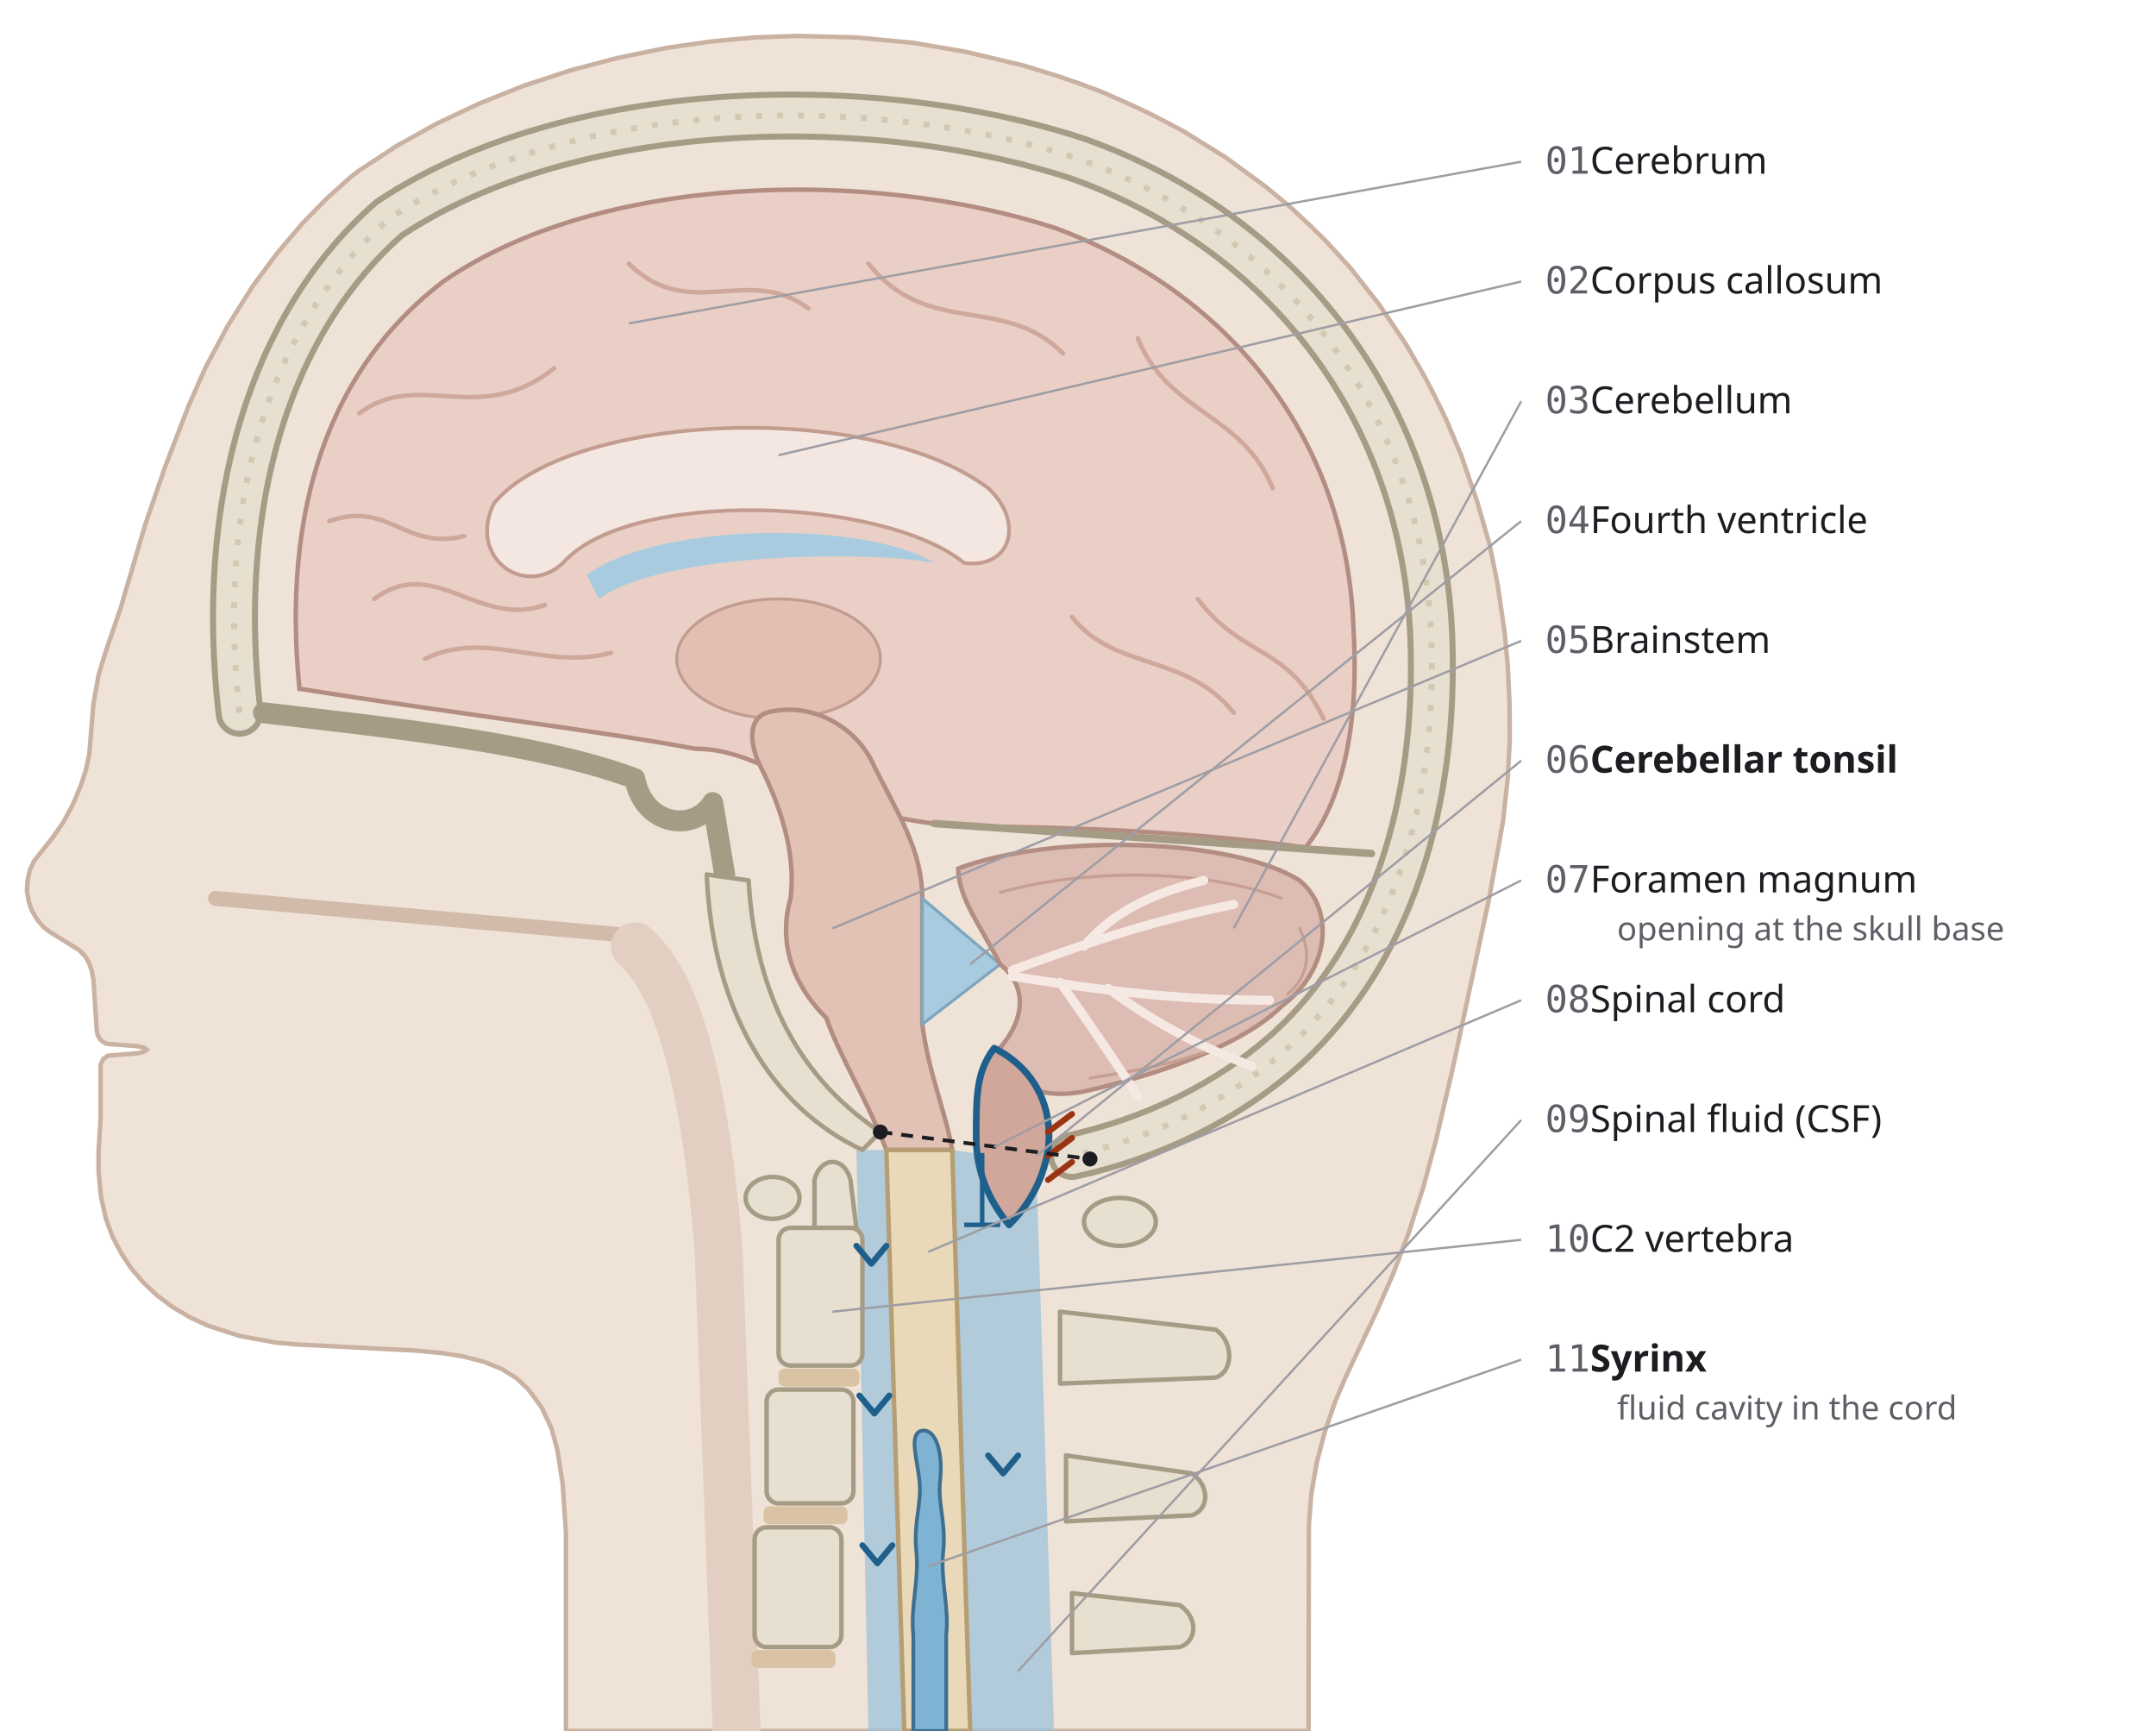
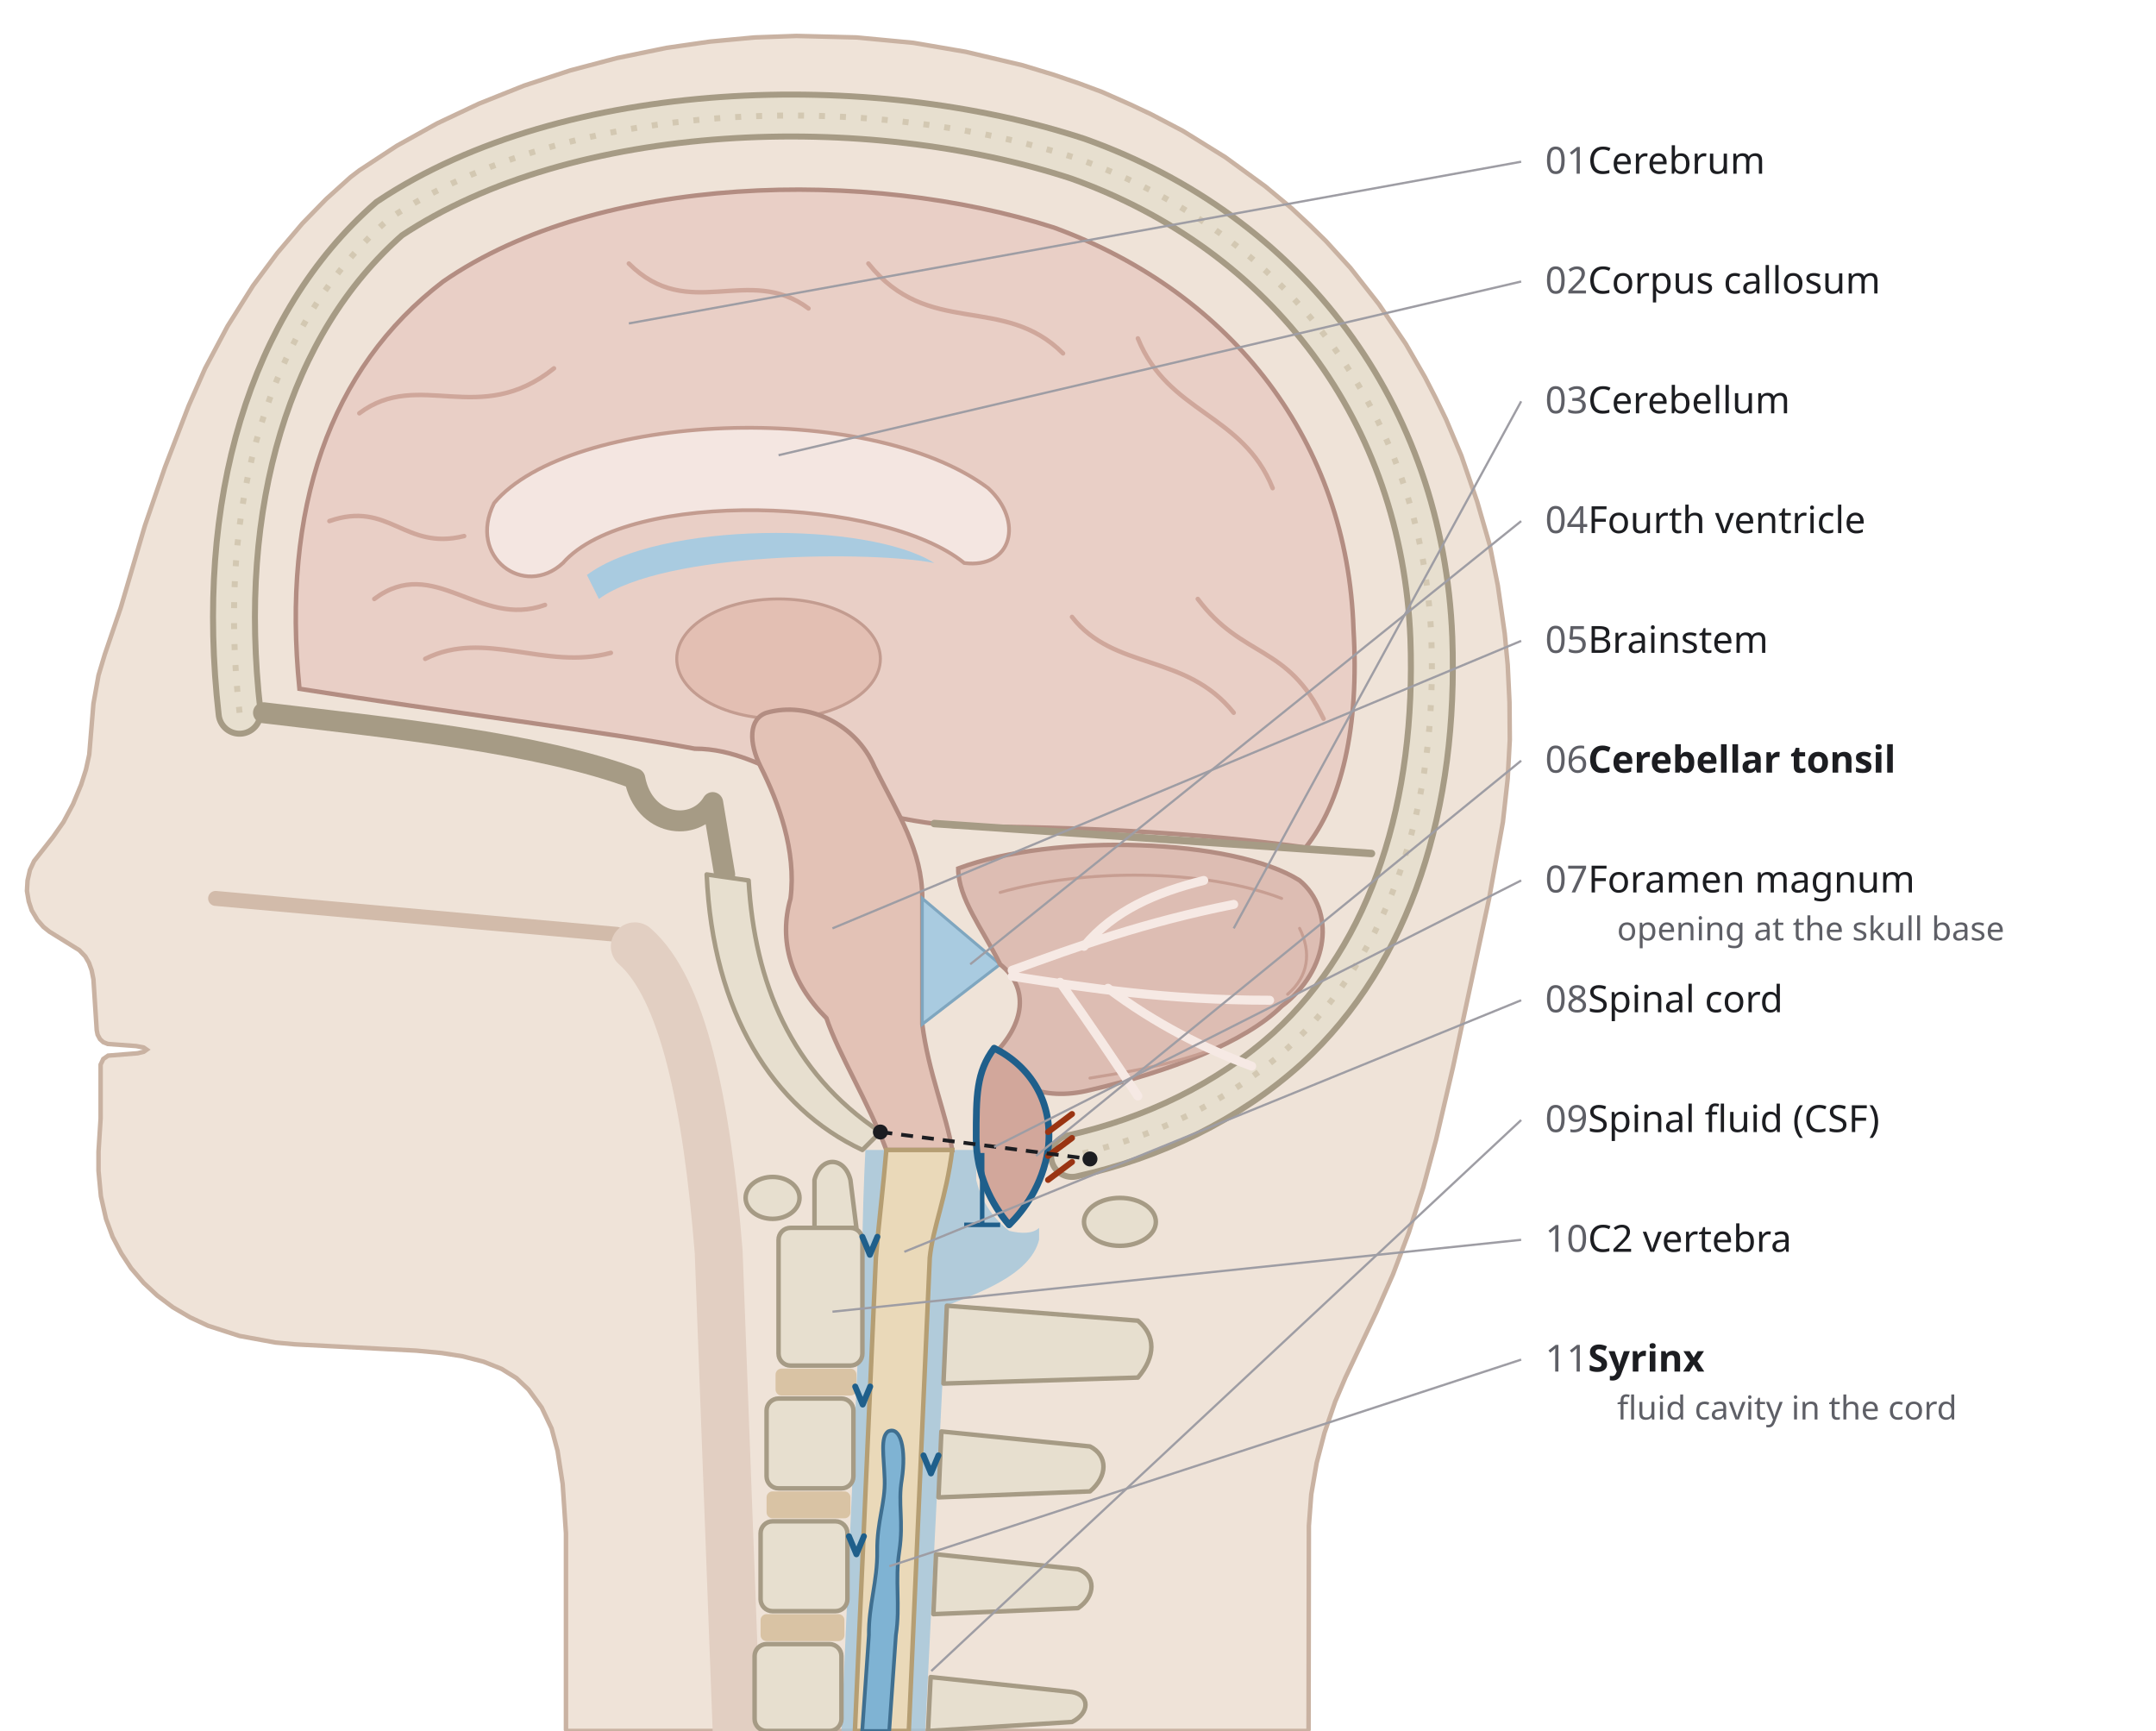
- <svg xmlns="http://www.w3.org/2000/svg" width="1440" height="1156" viewBox="40 62 720 578" font-family="IBM Plex Sans, system-ui, sans-serif" role="img" aria-label="Midline section, syrinx">
-   <path d="M306 74 L292 74.5 L277 75.9 L262.5 78 L246 81.4 L230.5 85.5 L215 90.6 L200 96.6 L186 103.2 L172.5 110.7 L160 118.9 L157 121.2 L148.9 128.5 L141 136.6 L132.6 146.5 L124.5 157.4 L116 170.9 L108.5 185 L103 197.5 L95.1 218 L88.4 237.5 L80.3 265 L75 280.5 L72.9 287.5 L71.2 297 L69.8 314 L68.7 319 L67.1 324 L64.4 330.5 L61.2 336.5 L57.7 341.5 L51.4 349.5 L50 352.5 L49.2 356 L49 359.5 L49.6 363 L50.6 366 L52.5 369.2 L54.5 371.5 L56.5 373.1 L66.5 379.3 L68.5 381.4 L69.7 383.5 L70.6 386 L71.2 389 L72.3 406 L72.6 407.5 L73.4 409 L74.5 410 L76 410.6 L85.5 411.3 L88 411.8 L89 412.5 L88 413.2 L86 413.7 L76.1 414.5 L74.5 415.6 L73.6 417.5 L73.6 435.5 L72.9 446.5 L72.9 453 L73.7 461.5 L75.4 469 L77.6 475 L80.5 480.5 L83.8 485.5 L88 490.4 L92.5 494.6 L97.7 498.5 L103.5 501.9 L109.5 504.7 L120 508.1 L132 510.3 L138.5 510.9 L179 513 L187.5 513.8 L194.5 514.9 L201.5 516.7 L207.5 519.1 L212.5 522.2 L216.5 526 L220.9 532 L224.2 539 L226.2 546.5 L227.9 557.5 L229 574 L229 639.5 L229.5 640 L476.5 640 L477 639.5 L477.1 571.5 L477.9 561 L479.7 550.5 L482.3 540.5 L485.9 530 L489.3 522 L499.7 500 L505.2 487.5 L510.5 473.5 L515.3 458.5 L519.6 442.5 L525.2 418.5 L537.3 362 L541.9 336.5 L543.5 322 L544.2 309 L544.1 296.5 L543.5 284 L542.5 273.5 L540.2 257.5 L537.5 244 L533.3 229.5 L528 214.1 L522.9 202 L519.5 195 L515.9 188 L509.5 176.9 L500.5 163.6 L491 151.5 L482.8 142.5 L477.5 137.3 L471.3 131.5 L462.5 124.2 L449.2 114.5 L435 105.7 L424.5 100.2 L417.5 96.9 L408 92.7 L400.5 89.9 L392 87 L381.5 83.8 L362.5 79.3 L345 76.3 L326 74.5 L306 74 Z" fill="#EFE3D8" stroke="#C9B2A2" stroke-width="1.5" />
+ <svg xmlns="http://www.w3.org/2000/svg" width="1440" height="1156" font-family="IBM Plex Sans, system-ui, sans-serif" viewBox="40 62 720 578" role="img" aria-label="Midline section of the head and neck, Chiari I with a syrinx, a fluid-filled cavity inside the spinal cord">
+   <path class="fig-skin" d="M306 74 L292 74.5 L277 75.9 L262.5 78 L246 81.4 L230.5 85.5 L215 90.6 L200 96.6 L186 103.2 L172.5 110.7 L160 118.9 L157 121.2 L148.9 128.5 L141 136.6 L132.6 146.5 L124.5 157.4 L116 170.9 L108.5 185 L103 197.5 L95.1 218 L88.4 237.5 L80.3 265 L75 280.5 L72.9 287.5 L71.2 297 L69.8 314 L68.7 319 L67.1 324 L64.4 330.5 L61.2 336.5 L57.7 341.5 L51.4 349.5 L50 352.5 L49.2 356 L49 359.5 L49.6 363 L50.6 366 L52.5 369.2 L54.5 371.5 L56.5 373.1 L66.5 379.3 L68.5 381.4 L69.7 383.5 L70.6 386 L71.2 389 L72.3 406 L72.6 407.5 L73.4 409 L74.5 410 L76 410.6 L85.5 411.3 L88 411.8 L89 412.5 L88 413.2 L86 413.7 L76.1 414.5 L74.5 415.6 L73.6 417.5 L73.6 435.5 L72.9 446.5 L72.9 453 L73.7 461.5 L75.4 469 L77.6 475 L80.5 480.5 L83.8 485.5 L88 490.4 L92.5 494.6 L97.7 498.5 L103.5 501.9 L109.5 504.7 L120 508.1 L132 510.3 L138.5 510.9 L179 513 L187.5 513.8 L194.5 514.9 L201.5 516.7 L207.5 519.1 L212.5 522.2 L216.5 526 L220.9 532 L224.2 539 L226.2 546.5 L227.9 557.5 L229 574 L229 639.5 L229.5 640 L476.5 640 L477 639.5 L477.1 571.5 L477.9 561 L479.7 550.5 L482.3 540.5 L485.9 530 L489.3 522 L499.7 500 L505.2 487.5 L510.5 473.5 L515.3 458.5 L519.6 442.5 L525.2 418.5 L537.3 362 L541.9 336.5 L543.5 322 L544.2 309 L544.1 296.5 L543.5 284 L542.5 273.5 L540.2 257.5 L537.5 244 L533.3 229.5 L528 214.1 L522.9 202 L519.5 195 L515.9 188 L509.5 176.9 L500.5 163.6 L491 151.5 L482.8 142.5 L477.5 137.3 L471.3 131.5 L462.5 124.2 L449.2 114.5 L435 105.7 L424.5 100.2 L417.5 96.9 L408 92.7 L400.5 89.9 L392 87 L381.5 83.8 L362.5 79.3 L345 76.3 L326 74.5 L306 74 Z" fill="#EFE3D8" stroke="#C9B2A2" stroke-width="1.5" />
  <path d="M112 362 L246 374" fill="none" stroke="#D2BBAA" stroke-width="5" stroke-linecap="round" />
  <path d="M252 378 C268 392 276 430 280 480 L286 640" fill="none" stroke="#E2CFC2" stroke-width="16" stroke-linecap="round" />
-   <path d="M326 446 L336 446 L342 640 L330 640 Z" fill="#9CC3DA" fill-opacity="0.75" />
-   <path d="M358 446 L386 450 C388 510 390 580 392 640 L364 640 C362 580 360 510 358 446 Z" fill="#9CC3DA" fill-opacity="0.75" />
+   <path d="M329 446 L347 446 L341.5 482 L334.5 640 L321 640 L328 480 C328 470 328.5 456 329 446 Z" fill="#9CC3DA" fill-opacity="0.75" />
+   <path d="M347 446 L366 446 L366 456 C368 464 372 469 377 473 C381 474 385 474 387 472 L387 476 C384 488 366 494 356 498 L349 640 L334.5 640 L341.5 482 Z" fill="#9CC3DA" fill-opacity="0.75" />
  <path d="M120 300 C112 230 130 170 170 135 C230 95 330 92 400 115 C470 140 515 200 518 275 C520 330 505 380 470 412 C450 430 425 442 398 448" fill="none" stroke="#A69B85" stroke-width="16" stroke-linecap="round" />
  <path d="M120 300 C112 230 130 170 170 135 C230 95 330 92 400 115 C470 140 515 200 518 275 C520 330 505 380 470 412 C450 430 425 442 398 448" fill="none" stroke="#E7DFCF" stroke-width="12" stroke-linecap="round" />
  <path d="M120 300 C112 230 130 170 170 135 C230 95 330 92 400 115 C470 140 515 200 518 275 C520 330 505 380 470 412 C450 430 425 442 398 448" fill="none" stroke="#D3C8B2" stroke-width="2" stroke-dasharray="2 5" />
  <path d="M128 300 C170 305 220 310 252 322 C255 338 272 340 278 330 L282 354" fill="none" stroke="#A69B85" stroke-width="7" stroke-linecap="round" stroke-linejoin="round" />
  <path d="M276 354 L290 356 C292 390 304 420 334 440 L328 446 C298 432 278 400 276 354 Z" fill="#E7DFCF" stroke="#A69B85" stroke-width="1.5" stroke-linejoin="round" />
  <path d="M140 292 C134 232 150 185 188 156 C240 120 330 118 392 138 C452 160 490 210 492 272 C494 305 488 330 476 345 C440 340 400 338 360 338 C340 336 322 332 305 322 C295 318 285 312 272 312 C240 306 190 300 140 292 Z" fill="#E9CFC6" stroke="#B38D82" stroke-width="1.5" />
  <path d="M160 200 C180 185 200 205 225 185 M250 150 C270 170 290 150 310 165 M330 150 C350 175 375 160 395 180 M420 175 C430 200 455 200 465 225 M165 262 C185 247 200 272 222 264 M440 262 C455 282 470 277 482 302 M150 236 C170 229 175 246 195 241 M398 268 C412 286 436 280 452 300 M182 282 C202 272 222 286 244 280" fill="none" stroke="#CFA79B" stroke-width="1.5" stroke-linecap="round" />
  <path d="M236 254 C260 236 330 236 352 250 C332 246 262 246 240 262 Z" fill="#A9CBE0" />
  <path d="M205 230 C230 200 330 195 370 225 C382 236 378 252 362 250 C335 228 250 225 228 250 C215 262 196 248 205 230 Z" fill="#F4E6E1" stroke="#C39C90" stroke-width="1.25" />
  <ellipse cx="300" cy="282" rx="34" ry="20" fill="#E3BFB3" stroke="#C39C90" stroke-width="1" />
  <path d="M352 337 L498 347" fill="none" stroke="#A69B85" stroke-width="2.5" stroke-linecap="round" />
  <path d="M296 300 C310 296 326 304 332 318 C340 334 348 346 348 362 L348 404 C350 420 356 434 358 446 L336 446 C330 430 320 414 316 402 C304 390 300 376 304 362 C306 346 300 330 294 318 C290 310 290 302 296 300 Z" fill="#E3C2B6" stroke="#B38D82" stroke-width="1.5" />
  <path d="M348 362 L374 384 L348 404 Z" fill="#A9CBE0" stroke="#7FA6BF" stroke-width="1" />
  <path d="M360 352 C392 340 452 342 474 356 C486 366 484 386 468 398 C456 410 430 420 404 426 C388 430 376 424 372 414 C382 404 384 392 374 384 C368 372 360 362 360 352 Z" fill="#DDBDB3" stroke="#B38D82" stroke-width="1.5" />
  <path d="M374 360 C402 352 442 352 468 362 M474 372 C478 380 477 388 470 394 M446 412 C430 418 416 420 404 422" fill="none" stroke="#C79E92" stroke-width="1" stroke-linecap="round" />
  <path d="M378 386 C400 378 422 370 452 364 M402 378 C412 366 426 360 442 356 M378 388 C404 392 430 396 464 396 M410 392 C426 404 442 412 458 418 M394 390 C404 404 412 416 420 428" fill="none" stroke="#F6E9E4" stroke-width="3" stroke-linecap="round" />
  <path d="M372 412 C384 418 392 430 390 446 C388 458 382 466 377 471 C371 464 366 454 366 442 C366 428 366 420 372 412 Z" fill="#D2A79B" stroke="#1F5F8B" stroke-width="2.25" stroke-linejoin="round" />
-   <path d="M336 446 L358 446 C360 510 362 580 364 640 L342 640 C340 580 338 510 336 446 Z" fill="#EAD9B9" stroke="#B59E73" stroke-width="1.5" />
-   <path d="M347 540 C352 538 355 546 354 556 C353 564 356 570 355 580 C354 590 357 598 356 608 L356 640 L345 640 L345 608 C344 598 347 590 346 580 C345 570 348 564 347 556 C346 548 344 542 347 540 Z" fill="#7FB3D3" stroke="#3F6F90" stroke-width="1.25" />
+   <path d="M336 446 L358 446 C356 462 351.5 472 350.5 482 L343.5 640 L325.5 640 L332.5 482 C333.5 470 335 458 336 446 Z" fill="#EAD9B9" stroke="#B59E73" stroke-width="1.5" />
+   <path d="M336.55 540 C340.79 538 342.69 546 341.17 556 C339.79 564 341.84 570 340.32 580 C338.8 590 340.71 598 339.19 608 L336.96 640 L327.94 640 L330.17 608 C330.05 598 333.06 590 332.94 580 C332.82 570 335.69 564 335.43 556 C335.17 548 333.95 542 336.55 540 Z" fill="#7FB3D3" stroke="#3F6F90" stroke-width="1.25" />
  <ellipse cx="298" cy="462" rx="9" ry="7" fill="#E7DFCF" stroke="#A69B85" stroke-width="1.5" />
  <path d="M312 456 C314 448 322 448 324 456 L326 472 L312 472 Z" fill="#E7DFCF" stroke="#A69B85" stroke-width="1.5" stroke-linejoin="round" />
  <rect x="300" y="472" width="28" height="46" rx="4" fill="#E7DFCF" stroke="#A69B85" stroke-width="1.5" />
-   <rect x="300" y="519" width="27" height="6" rx="2" fill="#D9C3A4" />
-   <rect x="296" y="526" width="29" height="38" rx="4" fill="#E7DFCF" stroke="#A69B85" stroke-width="1.5" />
-   <rect x="295" y="565" width="28" height="6" rx="2" fill="#D9C3A4" />
-   <rect x="292" y="572" width="29" height="40" rx="4" fill="#E7DFCF" stroke="#A69B85" stroke-width="1.5" />
-   <rect x="291" y="613" width="28" height="6" rx="2" fill="#D9C3A4" />
+   <rect x="299" y="519" width="27" height="9" rx="2" fill="#D9C3A4" />
+   <rect x="296" y="529" width="29" height="30" rx="4" fill="#E7DFCF" stroke="#A69B85" stroke-width="1.5" />
+   <rect x="296" y="560" width="28" height="9" rx="2" fill="#D9C3A4" />
+   <rect x="294" y="570" width="29" height="30" rx="4" fill="#E7DFCF" stroke="#A69B85" stroke-width="1.5" />
+   <rect x="294" y="601" width="28" height="9" rx="2" fill="#D9C3A4" />
+   <rect x="292" y="611" width="29" height="29" rx="4" fill="#E7DFCF" stroke="#A69B85" stroke-width="1.5" />
  <ellipse cx="414" cy="470" rx="12" ry="8" fill="#E7DFCF" stroke="#A69B85" stroke-width="1.5" />
-   <path d="M394 500 L446 506 C452 510 452 520 446 522 L394 524 Z" fill="#E7DFCF" stroke="#A69B85" stroke-width="1.5" stroke-linejoin="round" />
-   <path d="M396 548 L438 554 C444 558 444 566 438 568 L396 570 Z" fill="#E7DFCF" stroke="#A69B85" stroke-width="1.5" stroke-linejoin="round" />
-   <path d="M398 594 L434 598 C440 602 440 610 434 612 L398 614 Z" fill="#E7DFCF" stroke="#A69B85" stroke-width="1.5" stroke-linejoin="round" />
-   <path d="M326 478 L331 484 L336 478 M327 528 L332 534 L337 528 M328 578 L333 584 L338 578 M370 548 L375 554 L380 548" fill="none" stroke="#1F5F8B" stroke-width="2" stroke-linecap="round" stroke-linejoin="round" />
+   <path d="M356.21 498 L420 503 C426 508 426 515 420 522 L355.07 524 Z" fill="#E7DFCF" stroke="#A69B85" stroke-width="1.5" stroke-linejoin="round" />
+   <path d="M354.38 540 L404 545 C410 548 410 555 404 560 L353.41 562 Z" fill="#E7DFCF" stroke="#A69B85" stroke-width="1.5" stroke-linejoin="round" />
+   <path d="M352.58 581 L400 586 C406 588 406 595 400 599 L351.71 601 Z" fill="#E7DFCF" stroke="#A69B85" stroke-width="1.5" stroke-linejoin="round" />
+   <path d="M350.79 622 L398 627 C404 628 404 634 398 637 L349.91 640 Z" fill="#E7DFCF" stroke="#A69B85" stroke-width="1.5" stroke-linejoin="round" />
+   <path d="M328 475 L330.5 481 L333 475 M325.6 525 L328.1 531 L330.6 525 M323.5 575 L326 581 L328.5 575 M348.4 548 L350.9 554 L353.4 548" fill="none" stroke="#1F5F8B" stroke-width="2" stroke-linecap="round" stroke-linejoin="round" />
  <path d="M390 440 L398 434 M390 448 L398 442 M390 456 L398 450" fill="none" stroke="#9A3412" stroke-width="2" stroke-linecap="round" />
  <line x1="334" y1="440" x2="404" y2="449" stroke="#1C1D21" stroke-width="1.25" stroke-dasharray="4 3" />
  <circle cx="334" cy="440" r="2.5" fill="#1C1D21" />
  <circle cx="404" cy="449" r="2.5" fill="#1C1D21" />
  <line x1="368" y1="447" x2="368" y2="471" stroke="#1F5F8B" stroke-width="1.5" />
  <line x1="362" y1="471" x2="374" y2="471" stroke="#1F5F8B" stroke-width="1.5" />
-   <g font-size="12.5" fill="#1C1D21">
+   <g font-size="12.5" fill="#1C1D21" aria-hidden="true">
    <g stroke="#9E9DA4" stroke-width="0.75" fill="none">
      <path d="M250 170 L548 116" />
      <path d="M300 214 L548 156" />
      <path d="M452 372 L548 196" />
      <path d="M364 384 L548 236" />
      <path d="M318 372 L548 276" />
      <path d="M386 448 L548 316" />
      <path d="M372 445 L548 356" />
-       <path d="M350 480 L548 396" />
-       <path d="M380 620 L548 436" />
+       <path d="M342 480 L548 396" />
+       <path d="M351 620 L548 436" />
      <path d="M318 500 L548 476" />
    </g>
    <text x="556" y="120">
-       <tspan font-family="IBM Plex Mono, monospace" fill="#5E5F66">01  </tspan>Cerebrum</text>
+       <tspan class="fig-mono" fill="#5E5F66">01  </tspan>Cerebrum</text>
    <text x="556" y="160">
-       <tspan font-family="IBM Plex Mono, monospace" fill="#5E5F66">02  </tspan>Corpus callosum</text>
+       <tspan class="fig-mono" fill="#5E5F66">02  </tspan>Corpus callosum</text>
    <text x="556" y="200">
-       <tspan font-family="IBM Plex Mono, monospace" fill="#5E5F66">03  </tspan>Cerebellum</text>
+       <tspan class="fig-mono" fill="#5E5F66">03  </tspan>Cerebellum</text>
    <text x="556" y="240">
-       <tspan font-family="IBM Plex Mono, monospace" fill="#5E5F66">04  </tspan>Fourth ventricle</text>
+       <tspan class="fig-mono" fill="#5E5F66">04  </tspan>Fourth ventricle</text>
    <text x="556" y="280">
-       <tspan font-family="IBM Plex Mono, monospace" fill="#5E5F66">05  </tspan>Brainstem</text>
+       <tspan class="fig-mono" fill="#5E5F66">05  </tspan>Brainstem</text>
    <text x="556" y="320" font-weight="600">
-       <tspan font-family="IBM Plex Mono, monospace" fill="#5E5F66" font-weight="400">06  </tspan>Cerebellar tonsil</text>
+       <tspan class="fig-mono" fill="#5E5F66" font-weight="400">06  </tspan>Cerebellar tonsil</text>
    <text x="556" y="360">
-       <tspan font-family="IBM Plex Mono, monospace" fill="#5E5F66">07  </tspan>Foramen magnum</text>
+       <tspan class="fig-mono" fill="#5E5F66">07  </tspan>Foramen magnum</text>
    <text x="580" y="376" font-size="11" fill="#5E5F66">opening at the skull base</text>
    <text x="556" y="400">
-       <tspan font-family="IBM Plex Mono, monospace" fill="#5E5F66">08  </tspan>Spinal cord</text>
+       <tspan class="fig-mono" fill="#5E5F66">08  </tspan>Spinal cord</text>
    <text x="556" y="440">
-       <tspan font-family="IBM Plex Mono, monospace" fill="#5E5F66">09  </tspan>Spinal fluid (CSF)</text>
+       <tspan class="fig-mono" fill="#5E5F66">09  </tspan>Spinal fluid (CSF)</text>
    <text x="556" y="480">
-       <tspan font-family="IBM Plex Mono, monospace" fill="#5E5F66">10  </tspan>C2 vertebra</text>
-     <path d="M350 585 L548 516" stroke="#9E9DA4" stroke-width="0.75" fill="none" />
+       <tspan class="fig-mono" fill="#5E5F66">10  </tspan>C2 vertebra</text>
+     <path d="M337 585 L548 516" stroke="#9E9DA4" stroke-width="0.75" fill="none" />
    <text x="556" y="520" font-weight="600">
-       <tspan font-family="IBM Plex Mono, monospace" fill="#5E5F66" font-weight="400">11  </tspan>Syrinx</text>
+       <tspan class="fig-mono" fill="#5E5F66" font-weight="400">11  </tspan>Syrinx</text>
    <text x="580" y="536" font-size="11" fill="#5E5F66">fluid cavity in the cord</text>
  </g>
</svg>
